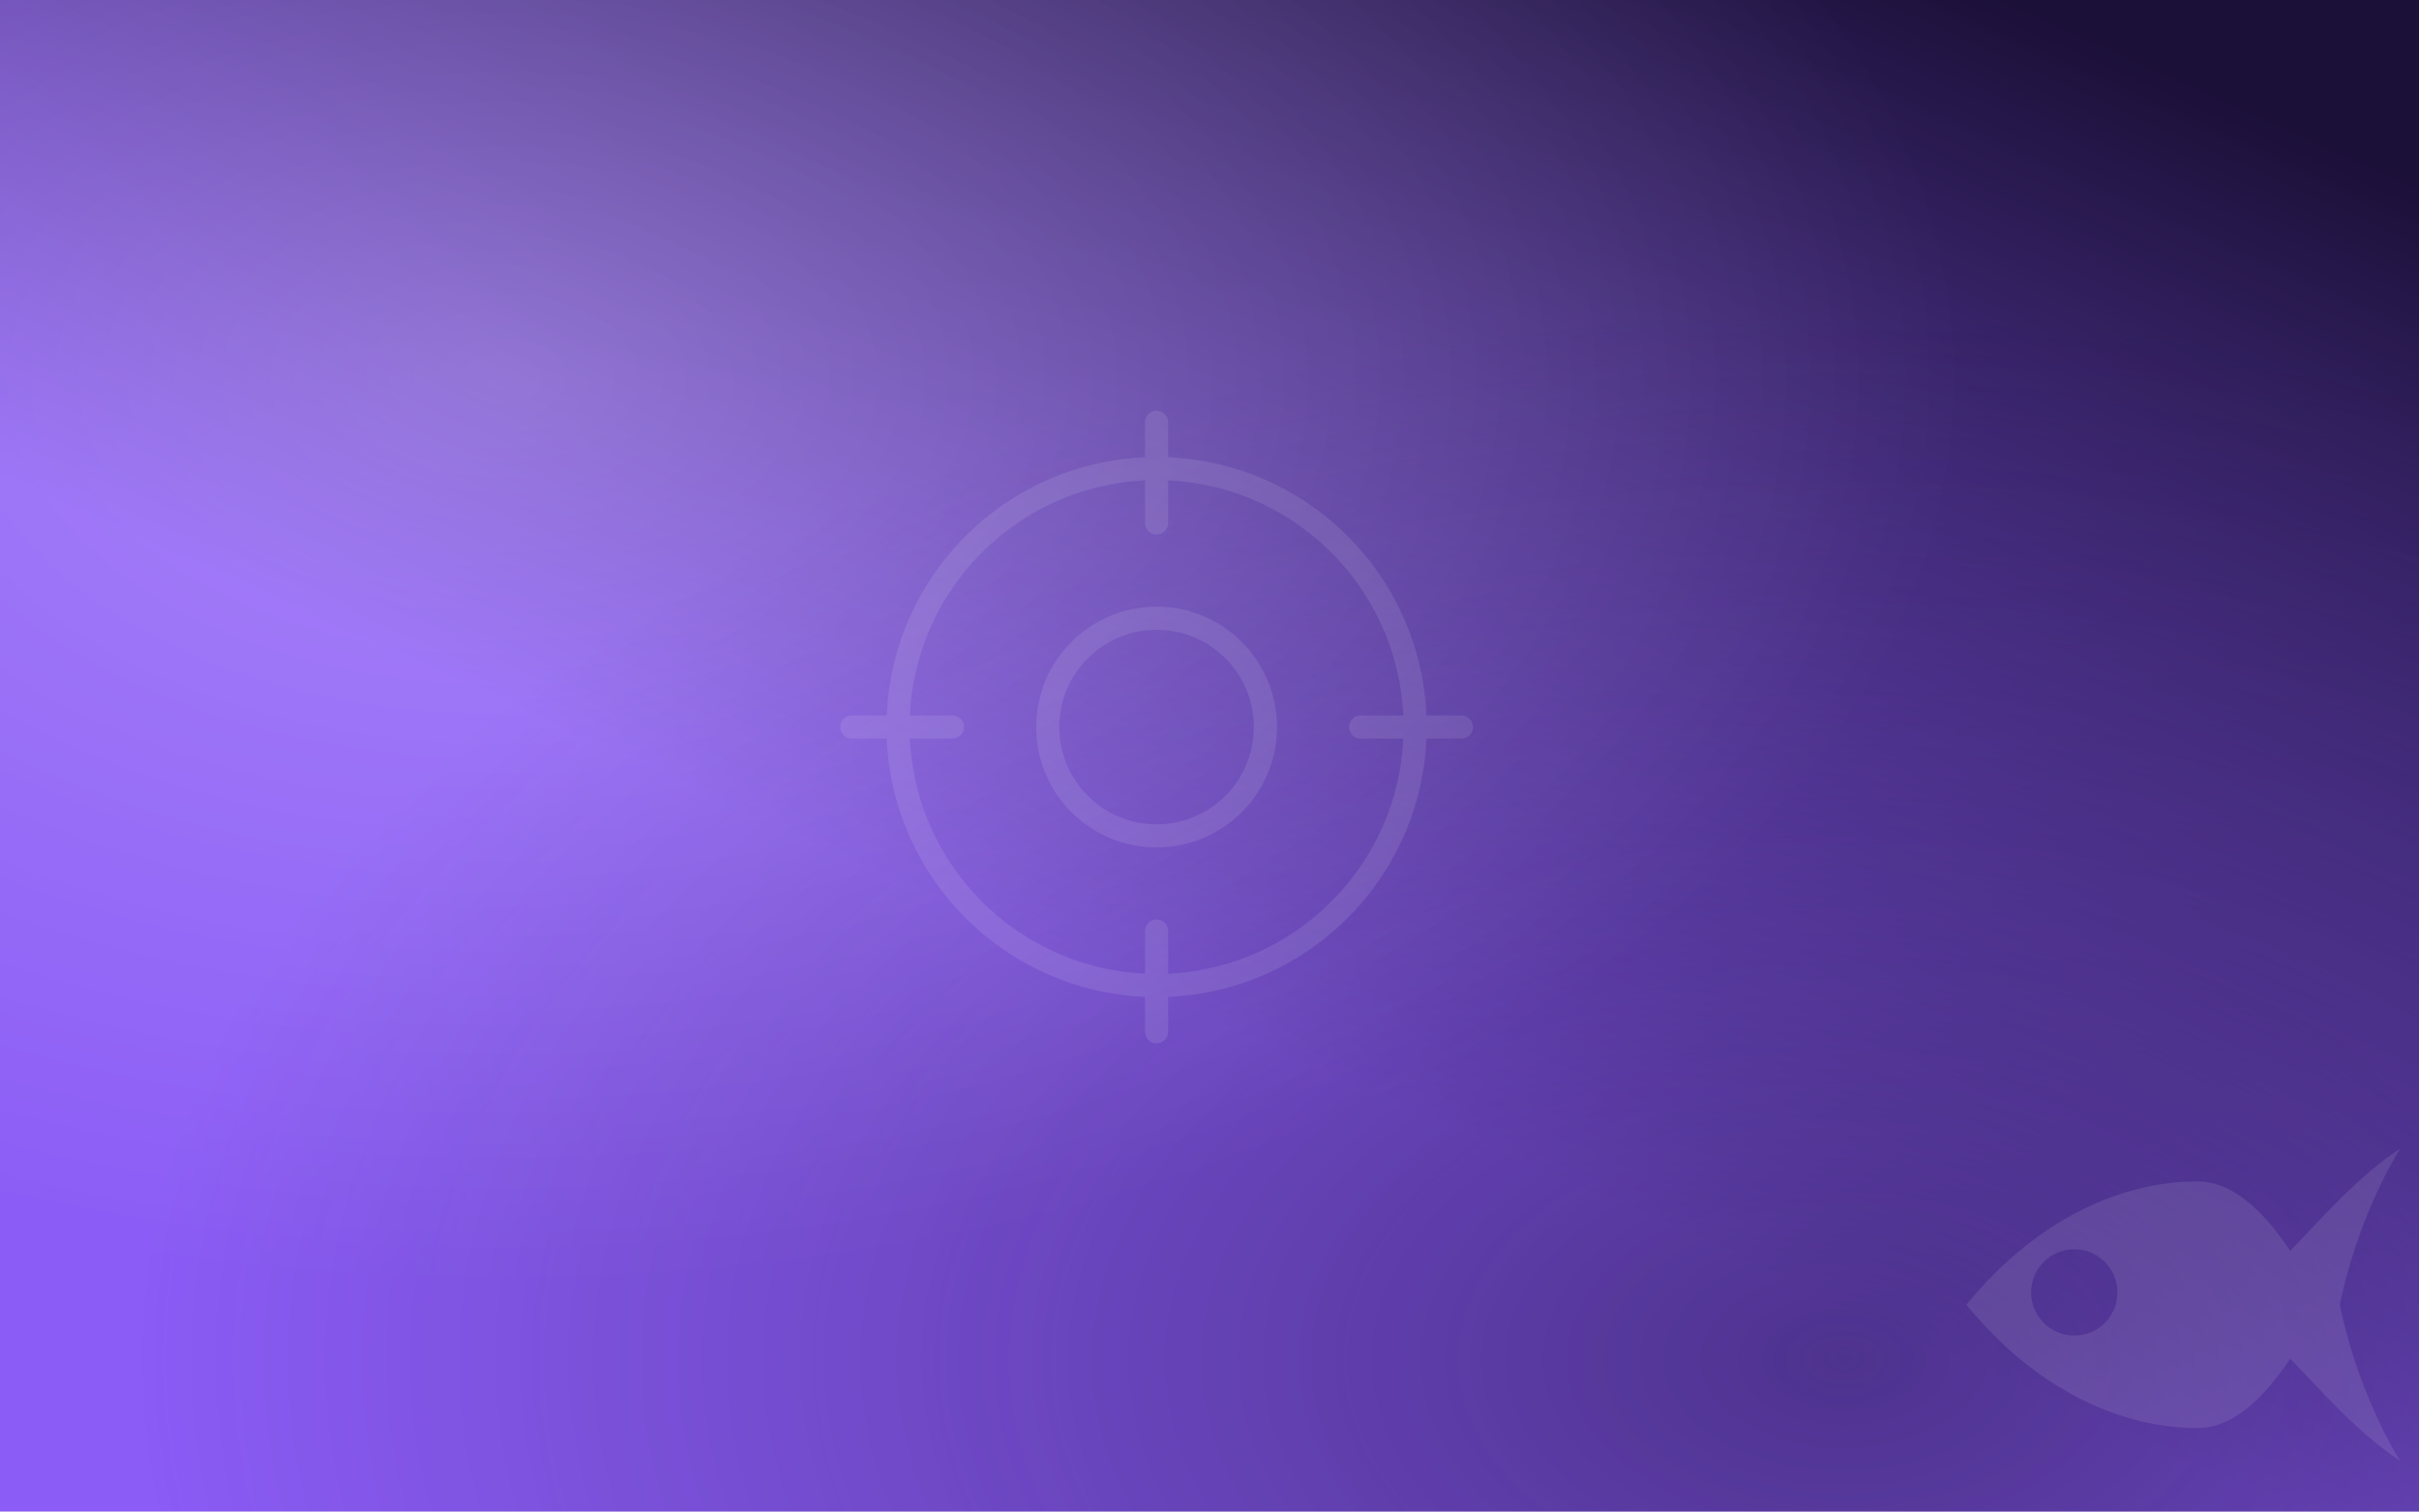
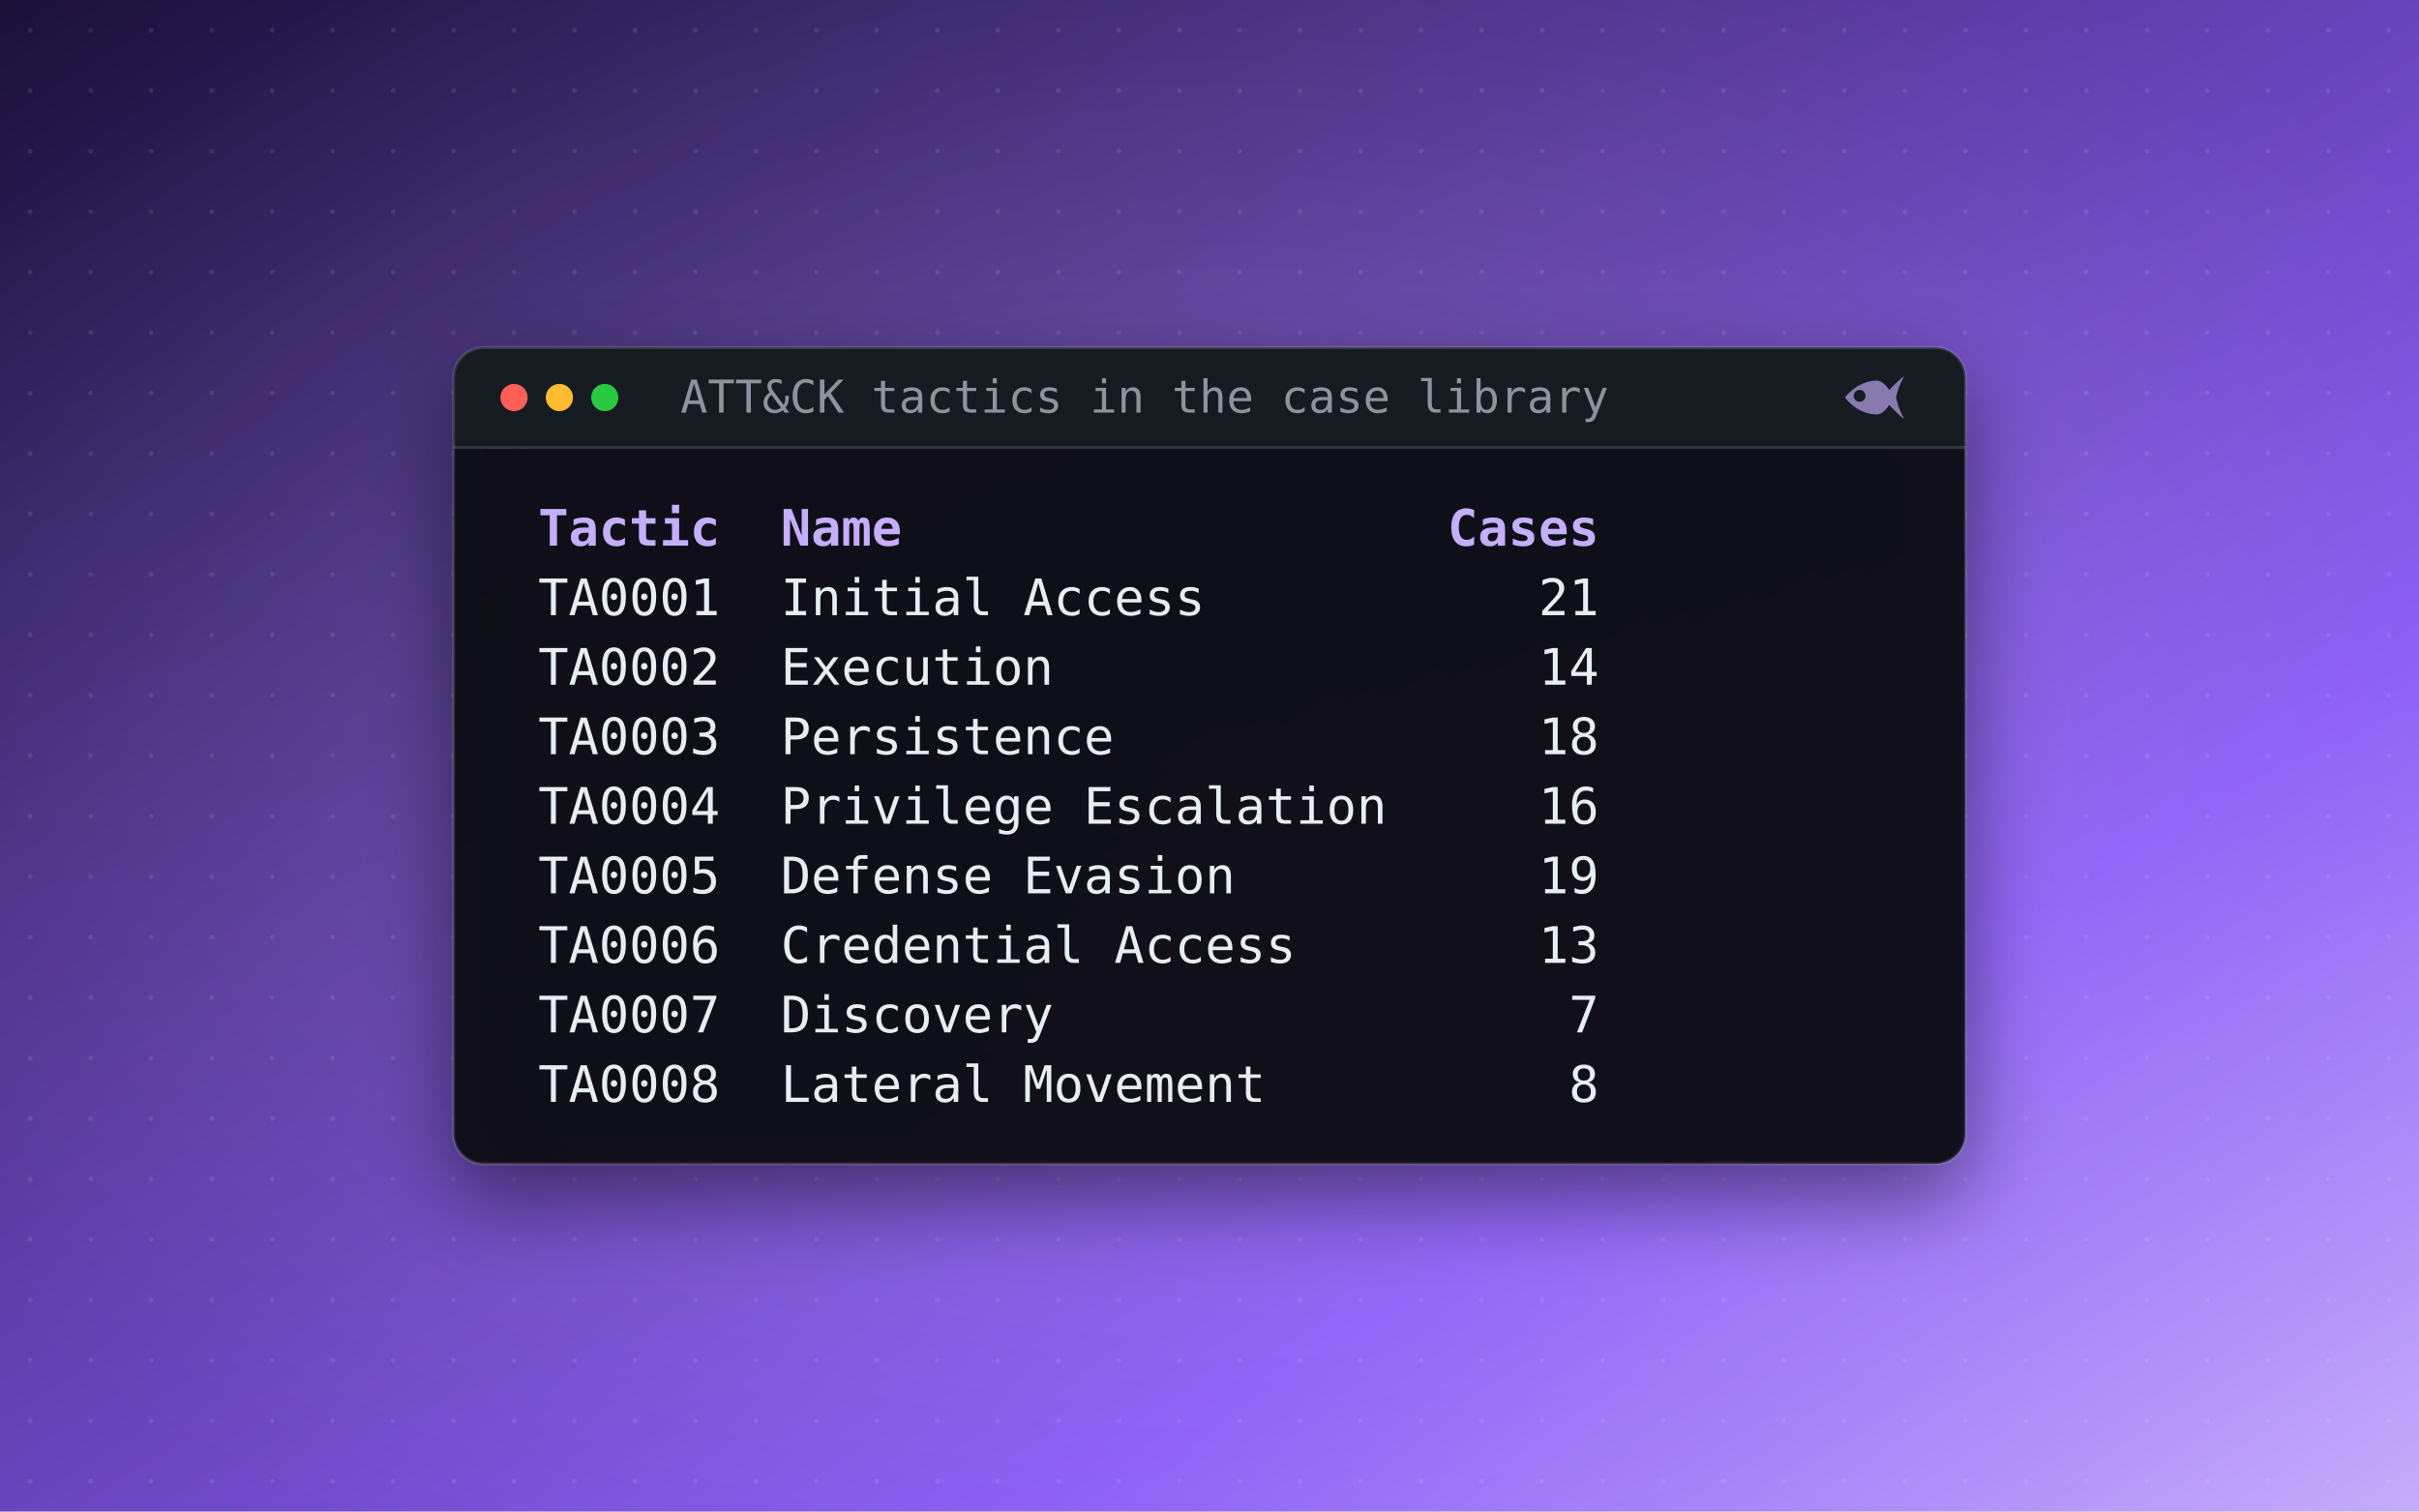
- <svg xmlns="http://www.w3.org/2000/svg" viewBox="0 0 1600 1000" width="1600" height="1000" role="img" aria-label="Red Herrings">
+ <svg xmlns="http://www.w3.org/2000/svg" viewBox="0 0 1600 1000" width="1600" height="1000" role="img" aria-label="ATT&amp;CK tactics in the case library output">
  <defs>
-     <linearGradient id="g" x1="0.853" y1="0.015" x2="0.147" y2="0.985">
+     <linearGradient id="g" x1="0" y1="0" x2="1" y2="1">
      <stop offset="0" stop-color="#1b1038" />
-       <stop offset="0.62" stop-color="#8b5cf6" />
-       <stop offset="1" stop-color="#8b5cf6" />
+       <stop offset="0.72" stop-color="#8b5cf6" />
+       <stop offset="1" stop-color="#c5aefa" />
    </linearGradient>
-     <radialGradient id="glow1" cx="0.21" cy="0.25" r="0.6">
-       <stop offset="0" stop-color="#ffffff" stop-opacity="0.24" />
+     <radialGradient id="glow" cx="0.5" cy="0.5" r="0.62">
+       <stop offset="0" stop-color="#ffffff" stop-opacity="0.16" />
      <stop offset="1" stop-color="#ffffff" stop-opacity="0" />
    </radialGradient>
-     <radialGradient id="glow2" cx="0.76" cy="0.9" r="0.7">
-       <stop offset="0" stop-color="#1b1038" stop-opacity="0.55" />
-       <stop offset="1" stop-color="#1b1038" stop-opacity="0" />
-     </radialGradient>
+     <pattern id="dots" width="40" height="40" patternUnits="userSpaceOnUse">
+       <circle cx="20" cy="20" r="1.6" fill="#ffffff" fill-opacity="0.09" />
+     </pattern>
+     <filter id="sh" x="-10%" y="-20%" width="120%" height="150%">
+       <feDropShadow dx="0" dy="22" stdDeviation="28" flood-color="#000000" flood-opacity="0.5" />
+     </filter>
  </defs>
  <rect width="1600" height="1000" fill="url(#g)" />
-   <rect width="1600" height="1000" fill="url(#glow2)" />
-   <g transform="translate(549,265) scale(18)" fill="none" stroke="#ffffff" stroke-width="0.85" stroke-linecap="round" stroke-linejoin="round" opacity="0.10">
-     <circle cx="12" cy="12" r="9.5" />
-     <circle cx="12" cy="12" r="4" />
-     <line x1="12" y1="0.8" x2="12" y2="4.5" />
-     <line x1="12" y1="19.5" x2="12" y2="23.2" />
-     <line x1="0.8" y1="12" x2="4.5" y2="12" />
-     <line x1="19.5" y1="12" x2="23.2" y2="12" />
+   <rect width="1600" height="1000" fill="url(#dots)" />
+   <rect width="1600" height="1000" fill="url(#glow)" />
+   <rect x="300.0" y="230.0" width="1000.0" height="540.0" rx="20" fill="#0d1117" fill-opacity="0.96" filter="url(#sh)" />
+   <path d="M300.0 296.0V250.0a20 20 0 0 1 20 -20H1280.0a20 20 0 0 1 20 20V296.0Z" fill="#161b22" />
+   <line x1="300.0" y1="296.0" x2="1300.0" y2="296.0" stroke="#30363d" stroke-width="2" />
+   <rect x="300.0" y="230.0" width="1000.0" height="540.0" rx="20" fill="none" stroke="#ffffff" stroke-opacity="0.14" stroke-width="2" />
+   <circle cx="340.0" cy="263.0" r="9" fill="#ff5f57" />
+   <circle cx="370.0" cy="263.0" r="9" fill="#febc2e" />
+   <circle cx="400.0" cy="263.0" r="9" fill="#28c840" />
+   <g transform="translate(1216.0,240.6) scale(0.7)" opacity="0.65">
+     <path fill-rule="evenodd" d="M6 32c9-11 20-16 30-16C40 16 44 19 48 25C51 22 56.5 15.5 62.25 11.75C58.38 18.12 55.69 25.81 54.44 32C55.69 38.19 58.38 45.88 62.25 52.25C56.5 48.5 51 42 48 39C44 45 40 48 36 48c-10 0-21-5-30-16z M20 24.8a5.6 5.6 0 1 0 0 11.2 5.6 5.6 0 1 0 0-11.2z" fill="#c5aefa" />
  </g>
-   <rect width="1600" height="1000" fill="url(#glow1)" />
-   <g transform="translate(1270,700) scale(5.1)" opacity="0.10">
-     <path fill-rule="evenodd" d="M6 32c9-11 20-16 30-16C40 16 44 19 48 25C51 22 56.5 15.5 62.25 11.75C58.38 18.12 55.69 25.81 54.44 32C55.69 38.19 58.38 45.88 62.25 52.25C56.5 48.5 51 42 48 39C44 45 40 48 36 48c-10 0-21-5-30-16z M20 24.8a5.6 5.6 0 1 0 0 11.2 5.6 5.6 0 1 0 0-11.2z" fill="#ffffff" />
+   <g font-family="ui-monospace, SFMono-Regular, Menlo, Consolas, 'DejaVu Sans Mono', monospace">
+     <text x="450.0" y="273.0" font-size="30" fill="#8b949e" xml:space="preserve">ATT&amp;CK tactics in the case library</text>
+     <g font-size="33.3">
+       <text x="356.0" y="361.0" fill="#c5aefa" font-weight="700" xml:space="preserve">Tactic  Name                  Cases</text>
+       <text x="356.0" y="407.0" fill="#e6edf3" xml:space="preserve">TA0001  Initial Access           21</text>
+       <text x="356.0" y="453.0" fill="#e6edf3" xml:space="preserve">TA0002  Execution                14</text>
+       <text x="356.0" y="499.0" fill="#e6edf3" xml:space="preserve">TA0003  Persistence              18</text>
+       <text x="356.0" y="545.0" fill="#e6edf3" xml:space="preserve">TA0004  Privilege Escalation     16</text>
+       <text x="356.0" y="591.0" fill="#e6edf3" xml:space="preserve">TA0005  Defense Evasion          19</text>
+       <text x="356.0" y="637.0" fill="#e6edf3" xml:space="preserve">TA0006  Credential Access        13</text>
+       <text x="356.0" y="683.0" fill="#e6edf3" xml:space="preserve">TA0007  Discovery                 7</text>
+       <text x="356.0" y="729.0" fill="#e6edf3" xml:space="preserve">TA0008  Lateral Movement          8</text>
+     </g>
  </g>
</svg>
